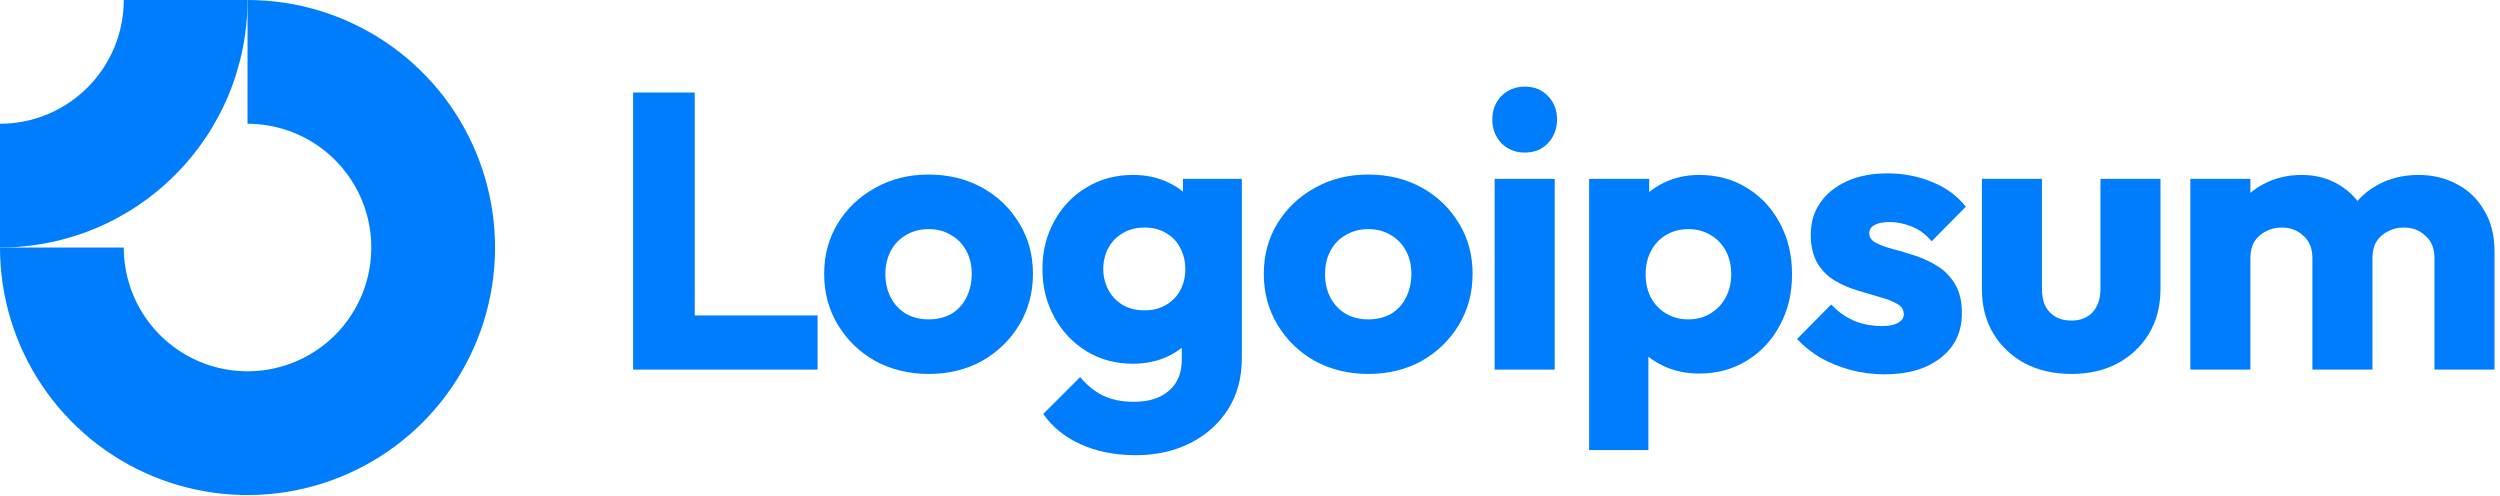
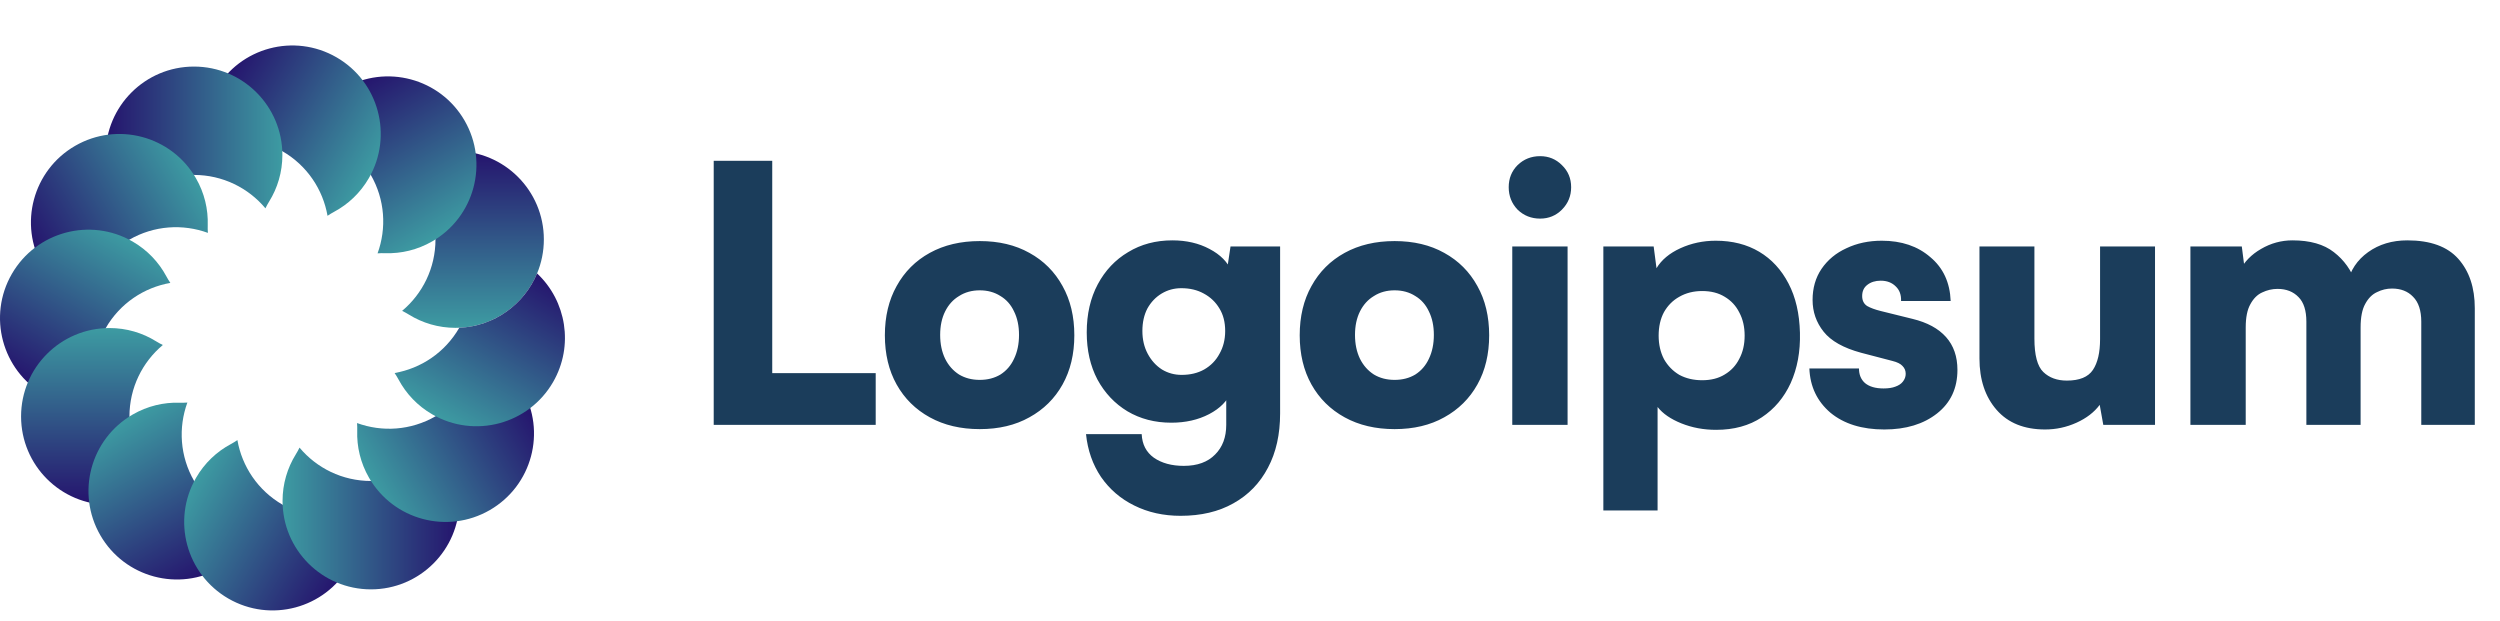
- <svg xmlns="http://www.w3.org/2000/svg" id="logo-87" width="202" height="40" viewBox="0 0 202 40" fill="none">
-   <path class="ccustom" fill-rule="evenodd" clip-rule="evenodd" d="M25.556 11.685C23.911 10.586 21.978 10 20 10V0C23.956 0 27.822 1.173 31.111 3.371C34.4 5.568 36.964 8.692 38.478 12.346C39.991 16.001 40.387 20.022 39.616 23.902C38.844 27.781 36.939 31.345 34.142 34.142C31.345 36.939 27.781 38.844 23.902 39.616C20.022 40.387 16.001 39.991 12.346 38.478C8.692 36.964 5.568 34.4 3.371 31.111C1.173 27.822 0 23.956 0 20H10C10 21.978 10.586 23.911 11.685 25.556C12.784 27.2 14.346 28.482 16.173 29.239C18 29.996 20.011 30.194 21.951 29.808C23.891 29.422 25.672 28.47 27.071 27.071C28.47 25.672 29.422 23.891 29.808 21.951C30.194 20.011 29.996 18 29.239 16.173C28.482 14.346 27.2 12.784 25.556 11.685Z" fill="#007DFC" />
-   <path class="ccustom" fill-rule="evenodd" clip-rule="evenodd" d="M10 1.47023e-06C10 1.313 9.741 2.614 9.239 3.827C8.736 5.04 8 6.142 7.071 7.071C6.142 8 5.04 8.736 3.827 9.239C2.614 9.741 1.313 10 6.15916e-06 10L5.72205e-06 20C2.626 20 5.227 19.483 7.654 18.478C10.08 17.473 12.285 15.999 14.142 14.142C15.999 12.285 17.473 10.08 18.478 7.654C19.483 5.227 20 2.626 20 -3.8147e-06L10 1.47023e-06Z" fill="#007DFC" />
-   <path class="ccustom" d="M125.619 14.453H120.767V29.865H125.619V14.453Z" fill="#007DFC" />
-   <path class="ccustom" d="M121.307 11.567C121.814 12.074 122.448 12.328 123.209 12.328C123.97 12.328 124.594 12.074 125.08 11.567C125.567 11.038 125.81 10.404 125.81 9.664C125.81 8.903 125.567 8.268 125.08 7.761C124.594 7.254 123.97 7 123.209 7C122.448 7 121.814 7.254 121.307 7.761C120.82 8.268 120.577 8.903 120.577 9.664C120.577 10.404 120.82 11.038 121.307 11.567Z" fill="#007DFC" />
-   <path class="ccustom" d="M51.156 29.865V7.476H56.135V25.488H66.061V29.865H51.156Z" fill="#007DFC" />
-   <path class="ccustom" fill-rule="evenodd" clip-rule="evenodd" d="M75.027 30.214C73.442 30.214 72.004 29.865 70.715 29.167C69.446 28.448 68.442 27.476 67.702 26.25C66.962 25.023 66.592 23.649 66.592 22.127C66.592 20.605 66.962 19.241 67.702 18.036C68.442 16.831 69.446 15.88 70.715 15.182C71.983 14.463 73.421 14.104 75.027 14.104C76.634 14.104 78.072 14.453 79.34 15.15C80.609 15.848 81.613 16.81 82.353 18.036C83.093 19.241 83.463 20.605 83.463 22.127C83.463 23.649 83.093 25.023 82.353 26.25C81.613 27.476 80.609 28.448 79.34 29.167C78.072 29.865 76.634 30.214 75.027 30.214ZM75.027 25.806C75.725 25.806 76.338 25.658 76.867 25.362C77.395 25.044 77.797 24.611 78.072 24.061C78.368 23.491 78.516 22.846 78.516 22.127C78.516 21.408 78.368 20.784 78.072 20.256C77.776 19.706 77.364 19.283 76.835 18.987C76.328 18.67 75.725 18.512 75.027 18.512C74.351 18.512 73.748 18.67 73.22 18.987C72.691 19.283 72.279 19.706 71.983 20.256C71.687 20.806 71.539 21.44 71.539 22.159C71.539 22.856 71.687 23.491 71.983 24.061C72.279 24.611 72.691 25.044 73.22 25.362C73.748 25.658 74.351 25.806 75.027 25.806Z" fill="#007DFC" />
-   <path class="ccustom" fill-rule="evenodd" clip-rule="evenodd" d="M87.306 35.89C88.595 36.482 90.086 36.778 91.777 36.778C93.426 36.778 94.896 36.45 96.185 35.795C97.475 35.14 98.49 34.231 99.23 33.068C99.969 31.905 100.34 30.531 100.34 28.945V14.453H95.583V15.488C95.229 15.19 94.827 14.94 94.378 14.738C93.553 14.336 92.612 14.135 91.555 14.135C90.139 14.135 88.881 14.474 87.781 15.15C86.682 15.806 85.815 16.715 85.181 17.877C84.547 19.019 84.23 20.309 84.23 21.746C84.23 23.163 84.547 24.453 85.181 25.615C85.815 26.778 86.682 27.698 87.781 28.374C88.881 29.051 90.139 29.389 91.555 29.389C92.591 29.389 93.532 29.188 94.378 28.787C94.787 28.592 95.157 28.363 95.487 28.099V29.072C95.487 30.15 95.139 30.985 94.441 31.577C93.764 32.169 92.824 32.465 91.619 32.465C90.646 32.465 89.811 32.296 89.113 31.958C88.437 31.62 87.824 31.123 87.274 30.467L84.293 33.448C85.033 34.505 86.037 35.319 87.306 35.89ZM94.219 24.632C93.733 24.928 93.151 25.076 92.475 25.076C91.798 25.076 91.206 24.928 90.699 24.632C90.213 24.336 89.832 23.934 89.557 23.427C89.282 22.899 89.145 22.338 89.145 21.746C89.145 21.112 89.282 20.541 89.557 20.034C89.832 19.526 90.223 19.125 90.731 18.829C91.238 18.533 91.819 18.385 92.475 18.385C93.151 18.385 93.733 18.533 94.219 18.829C94.726 19.125 95.107 19.526 95.361 20.034C95.635 20.541 95.773 21.112 95.773 21.746C95.773 22.381 95.635 22.951 95.361 23.459C95.107 23.945 94.726 24.336 94.219 24.632Z" fill="#007DFC" />
-   <path class="ccustom" fill-rule="evenodd" clip-rule="evenodd" d="M110.551 30.214C108.965 30.214 107.527 29.865 106.238 29.167C104.969 28.448 103.965 27.476 103.225 26.25C102.485 25.023 102.115 23.649 102.115 22.127C102.115 20.605 102.485 19.241 103.225 18.036C103.965 16.831 104.969 15.88 106.238 15.182C107.506 14.463 108.944 14.104 110.551 14.104C112.157 14.104 113.595 14.453 114.863 15.15C116.132 15.848 117.136 16.81 117.876 18.036C118.616 19.241 118.986 20.605 118.986 22.127C118.986 23.649 118.616 25.023 117.876 26.25C117.136 27.476 116.132 28.448 114.863 29.167C113.595 29.865 112.157 30.214 110.551 30.214ZM110.551 25.806C111.248 25.806 111.861 25.658 112.39 25.362C112.918 25.044 113.32 24.611 113.595 24.061C113.891 23.491 114.039 22.846 114.039 22.127C114.039 21.408 113.891 20.784 113.595 20.256C113.299 19.706 112.887 19.283 112.358 18.987C111.851 18.67 111.248 18.512 110.551 18.512C109.874 18.512 109.271 18.67 108.743 18.987C108.214 19.283 107.802 19.706 107.506 20.256C107.21 20.806 107.062 21.44 107.062 22.159C107.062 22.856 107.21 23.491 107.506 24.061C107.802 24.611 108.214 25.044 108.743 25.362C109.271 25.658 109.874 25.806 110.551 25.806Z" fill="#007DFC" />
-   <path class="ccustom" fill-rule="evenodd" clip-rule="evenodd" d="M137.281 30.182C136.246 30.182 135.294 29.981 134.427 29.579C133.971 29.368 133.559 29.116 133.191 28.822V36.366H128.402V14.453H133.254V15.516C133.606 15.228 133.997 14.979 134.427 14.77C135.294 14.347 136.246 14.135 137.281 14.135C138.74 14.135 140.03 14.484 141.15 15.182C142.292 15.88 143.18 16.831 143.814 18.036C144.47 19.241 144.797 20.615 144.797 22.159C144.797 23.702 144.47 25.076 143.814 26.281C143.18 27.486 142.292 28.438 141.15 29.135C140.03 29.833 138.74 30.182 137.281 30.182ZM136.394 25.806C137.091 25.806 137.694 25.647 138.201 25.33C138.73 25.013 139.142 24.579 139.438 24.03C139.734 23.48 139.882 22.856 139.882 22.159C139.882 21.44 139.734 20.806 139.438 20.256C139.142 19.706 138.73 19.283 138.201 18.987C137.694 18.67 137.102 18.512 136.425 18.512C135.749 18.512 135.146 18.67 134.618 18.987C134.11 19.283 133.709 19.706 133.413 20.256C133.117 20.806 132.969 21.44 132.969 22.159C132.969 22.856 133.106 23.48 133.381 24.03C133.677 24.579 134.089 25.013 134.618 25.33C135.146 25.647 135.738 25.806 136.394 25.806Z" fill="#007DFC" />
-   <path class="ccustom" d="M149.546 29.896C150.434 30.129 151.332 30.245 152.241 30.245C154.165 30.245 155.687 29.801 156.808 28.913C157.949 28.026 158.52 26.831 158.52 25.33C158.52 24.357 158.341 23.575 157.981 22.983C157.622 22.37 157.157 21.884 156.586 21.524C156.015 21.165 155.412 20.88 154.778 20.668C154.144 20.457 153.541 20.277 152.971 20.129C152.4 19.981 151.935 19.812 151.575 19.622C151.216 19.431 151.036 19.178 151.036 18.86C151.036 18.564 151.174 18.343 151.448 18.195C151.723 18.025 152.135 17.941 152.685 17.941C153.256 17.941 153.837 18.057 154.429 18.29C155.042 18.522 155.592 18.924 156.078 19.495L158.837 16.704C158.14 15.816 157.231 15.15 156.11 14.706C155.011 14.241 153.806 14.008 152.495 14.008C151.248 14.008 150.159 14.22 149.229 14.643C148.298 15.066 147.579 15.647 147.072 16.387C146.565 17.106 146.311 17.962 146.311 18.956C146.311 19.886 146.491 20.658 146.85 21.271C147.209 21.863 147.675 22.328 148.245 22.666C148.816 23.004 149.419 23.269 150.053 23.459C150.687 23.649 151.29 23.829 151.861 23.998C152.431 24.146 152.897 24.326 153.256 24.537C153.637 24.727 153.827 25.013 153.827 25.393C153.827 25.689 153.668 25.922 153.351 26.091C153.055 26.26 152.622 26.345 152.051 26.345C151.226 26.345 150.465 26.197 149.768 25.901C149.07 25.584 148.467 25.15 147.96 24.601L145.201 27.391C145.73 27.962 146.364 28.47 147.104 28.913C147.865 29.336 148.679 29.664 149.546 29.896Z" fill="#007DFC" />
-   <path class="ccustom" d="M167.368 30.214C165.952 30.214 164.694 29.928 163.595 29.357C162.516 28.765 161.671 27.962 161.058 26.947C160.444 25.911 160.138 24.727 160.138 23.395V14.453H164.99V23.332C164.99 23.86 165.074 24.315 165.244 24.696C165.434 25.076 165.709 25.372 166.068 25.584C166.428 25.795 166.861 25.901 167.368 25.901C168.087 25.901 168.658 25.679 169.081 25.235C169.504 24.77 169.715 24.135 169.715 23.332V14.453H174.567V23.364C174.567 24.717 174.261 25.911 173.647 26.947C173.034 27.962 172.189 28.765 171.11 29.357C170.032 29.928 168.785 30.214 167.368 30.214Z" fill="#007DFC" />
-   <path class="ccustom" d="M181.831 14.453H176.979V29.865H181.831V20.858C181.831 20.33 181.937 19.886 182.148 19.526C182.381 19.167 182.688 18.892 183.068 18.702C183.449 18.491 183.882 18.385 184.368 18.385C185.066 18.385 185.647 18.607 186.112 19.051C186.599 19.474 186.842 20.076 186.842 20.858V29.865H191.694V20.858C191.694 20.33 191.8 19.886 192.011 19.526C192.244 19.167 192.55 18.892 192.931 18.702C193.311 18.491 193.745 18.385 194.231 18.385C194.929 18.385 195.51 18.607 195.975 19.051C196.461 19.474 196.704 20.076 196.704 20.858V29.865H201.557V20.319C201.557 19.03 201.282 17.93 200.732 17.021C200.203 16.091 199.474 15.383 198.544 14.896C197.635 14.389 196.588 14.135 195.404 14.135C194.199 14.135 193.11 14.4 192.138 14.928C191.506 15.265 190.954 15.7 190.481 16.232C190.04 15.675 189.504 15.219 188.871 14.865C188.026 14.379 187.064 14.135 185.986 14.135C184.844 14.135 183.819 14.379 182.91 14.865C182.514 15.067 182.155 15.309 181.831 15.592V14.453Z" fill="#007DFC" />
+ <svg xmlns="http://www.w3.org/2000/svg" id="logo-48" class="gradient" width="153" height="38" viewBox="0 0 153 38" fill="none">
+   <path d="M24.609 19.025C25.858 17.98 26.652 16.409 26.652 14.653C26.652 12.897 25.858 11.327 24.609 10.281C24.752 10.212 24.89 10.137 25.021 10.055C25.849 9.54 26.827 9.243 27.874 9.243C30.862 9.243 33.284 11.665 33.284 14.653C33.284 17.641 30.862 20.064 27.874 20.064C26.827 20.064 25.849 19.766 25.021 19.251C24.89 19.17 24.752 19.095 24.609 19.025Z" fill="url(#logo480_linear_1501_1254)" />
+   <path d="M23.107 15.505C23.665 13.975 23.567 12.218 22.689 10.697C21.811 9.177 20.338 8.214 18.734 7.932C18.824 7.801 18.905 7.667 18.978 7.531C19.438 6.671 20.136 5.924 21.043 5.401C23.63 3.907 26.939 4.793 28.433 7.381C29.927 9.969 29.041 13.278 26.453 14.772C25.546 15.295 24.551 15.527 23.576 15.495C23.422 15.49 23.265 15.493 23.107 15.505Z" fill="url(#logo481_linear_1501_1254)" />
+   <path d="M20.045 13.207C19.764 11.603 18.8 10.13 17.28 9.253C15.759 8.375 14.002 8.277 12.472 8.835C12.484 8.677 12.487 8.52 12.482 8.366C12.45 7.391 12.682 6.396 13.205 5.489C14.699 2.901 18.008 2.015 20.596 3.509C23.184 5.003 24.07 8.312 22.576 10.899C22.053 11.806 21.306 12.504 20.446 12.964C20.31 13.037 20.176 13.118 20.045 13.207Z" fill="url(#logo482_linear_1501_1254)" />
+   <path d="M16.244 12.749C15.199 11.5 13.628 10.706 11.872 10.706C10.116 10.706 8.546 11.5 7.5 12.749C7.431 12.606 7.356 12.468 7.274 12.337C6.759 11.509 6.462 10.531 6.462 9.484C6.462 6.496 8.884 4.074 11.872 4.074C14.86 4.074 17.282 6.496 17.282 9.484C17.282 10.531 16.985 11.509 16.47 12.337C16.389 12.468 16.313 12.606 16.244 12.749Z" fill="url(#logo483_linear_1501_1254)" />
+   <path d="M12.723 14.252C11.193 13.693 9.436 13.791 7.915 14.669C6.395 15.547 5.432 17.02 5.15 18.624C5.019 18.534 4.885 18.453 4.749 18.38C3.889 17.92 3.142 17.222 2.619 16.316C1.125 13.728 2.011 10.419 4.599 8.925C7.187 7.431 10.496 8.317 11.99 10.905C12.514 11.812 12.745 12.807 12.713 13.782C12.708 13.936 12.711 14.093 12.723 14.252Z" fill="url(#logo484_linear_1501_1254)" />
+   <path d="M10.425 17.314C8.821 17.595 7.348 18.558 6.47 20.079C5.592 21.599 5.494 23.356 6.053 24.886C5.894 24.875 5.737 24.871 5.583 24.876C4.608 24.908 3.613 24.677 2.706 24.153C0.118 22.659 -0.768 19.35 0.726 16.762C2.22 14.175 5.529 13.288 8.117 14.782C9.023 15.306 9.721 16.052 10.181 16.912C10.254 17.048 10.335 17.182 10.425 17.314Z" fill="url(#logo485_linear_1501_1254)" />
+   <path d="M9.965 21.114C8.716 22.16 7.922 23.73 7.922 25.486C7.922 27.242 8.716 28.813 9.965 29.858C9.822 29.928 9.684 30.003 9.553 30.084C8.725 30.599 7.747 30.897 6.7 30.897C3.712 30.897 1.29 28.474 1.29 25.486C1.29 22.498 3.712 20.076 6.7 20.076C7.747 20.076 8.725 20.373 9.553 20.888C9.684 20.97 9.822 21.045 9.965 21.114Z" fill="url(#logo486_linear_1501_1254)" />
+   <path d="M11.467 24.636C10.909 26.165 11.006 27.922 11.884 29.443C12.762 30.964 14.235 31.927 15.839 32.208C15.75 32.34 15.668 32.474 15.596 32.61C15.136 33.47 14.438 34.216 13.531 34.74C10.944 36.234 7.635 35.347 6.141 32.76C4.646 30.172 5.533 26.863 8.121 25.369C9.028 24.845 10.023 24.614 10.998 24.646C11.152 24.651 11.309 24.647 11.467 24.636Z" fill="url(#logo487_linear_1501_1254)" />
+   <path d="M14.529 26.934C14.81 28.538 15.774 30.011 17.294 30.889C18.815 31.767 20.572 31.864 22.102 31.306C22.09 31.465 22.087 31.621 22.092 31.776C22.124 32.751 21.892 33.746 21.369 34.653C19.875 37.24 16.566 38.127 13.978 36.633C11.39 35.139 10.504 31.83 11.998 29.242C12.521 28.335 13.268 27.637 14.128 27.178C14.264 27.105 14.398 27.023 14.529 26.934Z" fill="url(#logo488_linear_1501_1254)" />
+   <path d="M18.33 27.394C19.376 28.642 20.946 29.436 22.702 29.436C24.458 29.436 26.029 28.642 27.074 27.394C27.143 27.537 27.219 27.674 27.3 27.805C27.815 28.634 28.113 29.611 28.113 30.658C28.113 33.646 25.69 36.069 22.702 36.069C19.714 36.069 17.292 33.646 17.292 30.658C17.292 29.611 17.589 28.634 18.104 27.805C18.186 27.674 18.261 27.537 18.33 27.394Z" fill="url(#logo489_linear_1501_1254)" />
+   <path d="M21.851 25.891C23.381 26.45 25.138 26.352 26.659 25.474C28.18 24.596 29.143 23.123 29.424 21.519C29.555 21.608 29.689 21.69 29.826 21.763C30.686 22.223 31.432 22.921 31.956 23.827C33.45 26.415 32.563 29.724 29.975 31.218C27.387 32.712 24.079 31.826 22.584 29.238C22.061 28.331 21.83 27.336 21.862 26.361C21.867 26.207 21.863 26.05 21.851 25.891Z" fill="url(#logo4810_linear_1501_1254)" />
+   <path d="M28.108 20.059C28.107 20.061 28.106 20.062 28.105 20.064C27.227 21.585 25.754 22.548 24.15 22.829C24.239 22.961 24.321 23.095 24.393 23.231C24.853 24.091 25.551 24.837 26.458 25.361C29.046 26.855 32.355 25.968 33.849 23.381C35.13 21.162 34.661 18.413 32.87 16.733C32.084 18.62 30.258 19.967 28.108 20.059Z" fill="url(#logo4811_linear_1501_1254)" />
+   <path d="M47.261 9.841V26H43.679V9.841H47.261ZM44.247 26L44.312 22.834H53.593V26H44.247ZM54.154 20.519C54.154 19.369 54.394 18.364 54.874 17.506C55.355 16.632 56.031 15.955 56.905 15.475C57.778 14.994 58.797 14.754 59.962 14.754C61.127 14.754 62.138 14.994 62.997 15.475C63.871 15.955 64.548 16.632 65.028 17.506C65.508 18.364 65.749 19.369 65.749 20.519C65.749 21.669 65.508 22.674 65.028 23.532C64.548 24.391 63.871 25.061 62.997 25.541C62.138 26.022 61.127 26.262 59.962 26.262C58.797 26.262 57.778 26.022 56.905 25.541C56.031 25.061 55.355 24.391 54.874 23.532C54.394 22.674 54.154 21.669 54.154 20.519ZM57.538 20.497C57.538 21.05 57.64 21.538 57.844 21.96C58.048 22.368 58.331 22.688 58.695 22.921C59.059 23.139 59.482 23.249 59.962 23.249C60.442 23.249 60.864 23.139 61.228 22.921C61.592 22.688 61.869 22.368 62.058 21.96C62.262 21.538 62.364 21.05 62.364 20.497C62.364 19.944 62.262 19.464 62.058 19.056C61.869 18.648 61.592 18.335 61.228 18.117C60.864 17.884 60.442 17.768 59.962 17.768C59.482 17.768 59.059 17.884 58.695 18.117C58.331 18.335 58.048 18.648 57.844 19.056C57.64 19.464 57.538 19.944 57.538 20.497ZM66.508 20.344C66.508 19.223 66.734 18.241 67.185 17.396C67.636 16.552 68.255 15.897 69.041 15.431C69.827 14.951 70.73 14.71 71.749 14.71C72.608 14.71 73.365 14.885 74.02 15.235C74.689 15.584 75.141 16.043 75.374 16.61L75.046 16.829L75.308 15.082H78.343V25.301C78.343 26.582 78.096 27.689 77.601 28.62C77.106 29.567 76.4 30.294 75.483 30.804C74.58 31.314 73.503 31.568 72.251 31.568C71.203 31.568 70.257 31.357 69.412 30.935C68.582 30.527 67.906 29.945 67.381 29.188C66.872 28.431 66.566 27.558 66.464 26.568H69.871C69.9 27.194 70.147 27.674 70.613 28.009C71.094 28.344 71.705 28.511 72.448 28.511C73.277 28.511 73.918 28.278 74.369 27.812C74.82 27.361 75.046 26.757 75.046 26V23.685L75.352 23.969C75.119 24.537 74.668 24.995 73.998 25.345C73.328 25.694 72.557 25.869 71.683 25.869C70.679 25.869 69.783 25.636 68.997 25.17C68.226 24.704 67.614 24.057 67.163 23.227C66.726 22.397 66.508 21.436 66.508 20.344ZM69.914 20.257C69.914 20.781 70.024 21.247 70.242 21.654C70.46 22.062 70.751 22.382 71.115 22.615C71.479 22.834 71.88 22.943 72.317 22.943C72.841 22.943 73.299 22.834 73.692 22.615C74.1 22.382 74.413 22.062 74.631 21.654C74.864 21.247 74.981 20.781 74.981 20.257C74.981 19.718 74.864 19.26 74.631 18.881C74.398 18.488 74.078 18.183 73.67 17.964C73.277 17.746 72.819 17.637 72.295 17.637C71.858 17.637 71.458 17.746 71.094 17.964C70.73 18.183 70.439 18.488 70.22 18.881C70.016 19.274 69.914 19.733 69.914 20.257ZM79.542 20.519C79.542 19.369 79.782 18.364 80.262 17.506C80.743 16.632 81.42 15.955 82.293 15.475C83.167 14.994 84.186 14.754 85.35 14.754C86.515 14.754 87.527 14.994 88.386 15.475C89.259 15.955 89.936 16.632 90.416 17.506C90.897 18.364 91.137 19.369 91.137 20.519C91.137 21.669 90.897 22.674 90.416 23.532C89.936 24.391 89.259 25.061 88.386 25.541C87.527 26.022 86.515 26.262 85.35 26.262C84.186 26.262 83.167 26.022 82.293 25.541C81.42 25.061 80.743 24.391 80.262 23.532C79.782 22.674 79.542 21.669 79.542 20.519ZM82.926 20.497C82.926 21.05 83.028 21.538 83.232 21.96C83.436 22.368 83.72 22.688 84.084 22.921C84.448 23.139 84.87 23.249 85.35 23.249C85.831 23.249 86.253 23.139 86.617 22.921C86.981 22.688 87.257 22.368 87.447 21.96C87.65 21.538 87.752 21.05 87.752 20.497C87.752 19.944 87.65 19.464 87.447 19.056C87.257 18.648 86.981 18.335 86.617 18.117C86.253 17.884 85.831 17.768 85.35 17.768C84.87 17.768 84.448 17.884 84.084 18.117C83.72 18.335 83.436 18.648 83.232 19.056C83.028 19.464 82.926 19.944 82.926 20.497ZM92.551 26V15.082H95.936V26H92.551ZM94.255 13.379C93.716 13.379 93.257 13.197 92.879 12.833C92.515 12.454 92.333 11.995 92.333 11.457C92.333 10.918 92.515 10.467 92.879 10.103C93.257 9.739 93.716 9.557 94.255 9.557C94.779 9.557 95.223 9.739 95.587 10.103C95.965 10.467 96.154 10.918 96.154 11.457C96.154 11.995 95.965 12.454 95.587 12.833C95.223 13.197 94.779 13.379 94.255 13.379ZM98.125 31.241V15.082H101.204L101.378 16.414C101.684 15.904 102.172 15.497 102.841 15.191C103.511 14.885 104.232 14.732 105.003 14.732C106.022 14.732 106.91 14.958 107.667 15.409C108.424 15.861 109.021 16.508 109.458 17.353C109.894 18.183 110.127 19.187 110.157 20.366C110.186 21.516 109.996 22.543 109.589 23.445C109.181 24.333 108.592 25.032 107.82 25.541C107.048 26.051 106.117 26.306 105.025 26.306C104.268 26.306 103.562 26.175 102.907 25.913C102.252 25.651 101.764 25.316 101.444 24.908V31.241H98.125ZM101.509 20.541C101.509 21.079 101.618 21.56 101.837 21.982C102.07 22.39 102.383 22.71 102.776 22.943C103.183 23.161 103.649 23.27 104.173 23.27C104.712 23.27 105.171 23.154 105.549 22.921C105.942 22.688 106.241 22.368 106.444 21.96C106.663 21.553 106.772 21.079 106.772 20.541C106.772 20.002 106.663 19.529 106.444 19.122C106.241 18.714 105.942 18.394 105.549 18.161C105.171 17.928 104.712 17.811 104.173 17.811C103.649 17.811 103.183 17.928 102.776 18.161C102.383 18.379 102.07 18.692 101.837 19.1C101.618 19.507 101.509 19.988 101.509 20.541ZM110.733 22.55H113.769C113.769 22.928 113.892 23.227 114.14 23.445C114.402 23.663 114.78 23.773 115.275 23.773C115.566 23.773 115.807 23.736 115.996 23.663C116.2 23.591 116.353 23.489 116.454 23.358C116.571 23.212 116.629 23.052 116.629 22.877C116.629 22.688 116.564 22.528 116.433 22.397C116.316 22.266 116.112 22.164 115.821 22.091L113.9 21.589C112.822 21.298 112.058 20.868 111.607 20.301C111.155 19.733 110.93 19.085 110.93 18.357C110.93 17.629 111.112 16.996 111.476 16.457C111.854 15.904 112.364 15.482 113.004 15.191C113.645 14.885 114.365 14.732 115.166 14.732C116.374 14.732 117.364 15.067 118.136 15.737C118.922 16.392 119.337 17.287 119.381 18.423H116.345C116.36 18.044 116.251 17.746 116.018 17.527C115.785 17.294 115.479 17.178 115.101 17.178C114.766 17.178 114.489 17.265 114.271 17.44C114.067 17.6 113.965 17.826 113.965 18.117C113.965 18.394 114.067 18.597 114.271 18.729C114.475 18.845 114.751 18.947 115.101 19.034L117.044 19.515C117.947 19.733 118.631 20.104 119.097 20.628C119.563 21.152 119.795 21.822 119.795 22.637C119.795 23.758 119.381 24.646 118.551 25.301C117.721 25.956 116.644 26.284 115.319 26.284C113.951 26.284 112.851 25.942 112.022 25.258C111.206 24.559 110.777 23.656 110.733 22.55ZM125.161 26.284C123.88 26.284 122.89 25.884 122.191 25.083C121.493 24.282 121.143 23.234 121.143 21.938V15.082H124.506V20.716C124.506 21.735 124.688 22.419 125.052 22.768C125.416 23.118 125.896 23.292 126.493 23.292C127.265 23.292 127.796 23.074 128.087 22.637C128.378 22.201 128.524 21.575 128.524 20.759V15.082H131.887V26H128.721L128.502 24.777C128.167 25.228 127.694 25.592 127.083 25.869C126.471 26.146 125.831 26.284 125.161 26.284ZM137.438 26H134.053V15.082H137.198L137.438 16.96L137.067 16.567C137.358 16.013 137.795 15.569 138.377 15.235C138.974 14.885 139.614 14.71 140.299 14.71C141.376 14.71 142.22 14.951 142.832 15.431C143.458 15.912 143.909 16.545 144.185 17.331H143.661C143.836 16.545 144.258 15.912 144.928 15.431C145.598 14.951 146.398 14.71 147.33 14.71C148.742 14.71 149.783 15.089 150.453 15.846C151.122 16.603 151.457 17.608 151.457 18.86V26H148.182V19.689C148.182 19.005 148.014 18.495 147.679 18.161C147.359 17.826 146.93 17.659 146.391 17.659C146.071 17.659 145.765 17.731 145.474 17.877C145.183 18.008 144.942 18.248 144.753 18.597C144.564 18.932 144.469 19.413 144.469 20.039V26H141.15V19.689C141.15 19.005 140.99 18.503 140.67 18.183C140.349 17.848 139.92 17.68 139.381 17.68C139.061 17.68 138.748 17.753 138.442 17.899C138.151 18.03 137.911 18.27 137.722 18.619C137.533 18.954 137.438 19.427 137.438 20.039V26Z" class="cneutral" fill="#1B3D5B" />
+   <defs>
+     <linearGradient id="logo480_linear_1501_1254" x1="25.287" y1="9.243" x2="25.287" y2="20.064" gradientUnits="userSpaceOnUse">
+       <stop class="ccustom" stop-color="#25136D" />
+       <stop offset="1" class="ccompli1" stop-color="#3D9BA2" />
+     </linearGradient>
+     <linearGradient id="logo481_linear_1501_1254" x1="18.802" y1="6.694" x2="24.212" y2="16.066" gradientUnits="userSpaceOnUse">
+       <stop class="ccustom" stop-color="#25136D" />
+       <stop offset="1" class="ccompli1" stop-color="#3D9BA2" />
+     </linearGradient>
+     <linearGradient id="logo482_linear_1501_1254" x1="11.912" y1="7.73" x2="21.283" y2="13.14" gradientUnits="userSpaceOnUse">
+       <stop class="ccustom" stop-color="#25136D" />
+       <stop offset="1" class="ccompli1" stop-color="#3D9BA2" />
+     </linearGradient>
+     <linearGradient id="logo483_linear_1501_1254" x1="6.462" y1="12.071" x2="17.282" y2="12.071" gradientUnits="userSpaceOnUse">
+       <stop class="ccustom" stop-color="#25136D" />
+       <stop offset="1" class="ccompli1" stop-color="#3D9BA2" />
+     </linearGradient>
+     <linearGradient id="logo484_linear_1501_1254" x1="3.913" y1="18.556" x2="13.284" y2="13.146" gradientUnits="userSpaceOnUse">
+       <stop class="ccustom" stop-color="#25136D" />
+       <stop offset="1" class="ccompli1" stop-color="#3D9BA2" />
+     </linearGradient>
+     <linearGradient id="logo485_linear_1501_1254" x1="4.947" y1="25.447" x2="10.357" y2="16.076" gradientUnits="userSpaceOnUse">
+       <stop class="ccustom" stop-color="#25136D" />
+       <stop offset="1" class="ccompli1" stop-color="#3D9BA2" />
+     </linearGradient>
+     <linearGradient id="logo486_linear_1501_1254" x1="9.288" y1="30.897" x2="9.288" y2="20.076" gradientUnits="userSpaceOnUse">
+       <stop class="ccustom" stop-color="#25136D" />
+       <stop offset="1" class="ccompli1" stop-color="#3D9BA2" />
+     </linearGradient>
+     <linearGradient id="logo487_linear_1501_1254" x1="15.772" y1="33.446" x2="10.361" y2="24.075" gradientUnits="userSpaceOnUse">
+       <stop class="ccustom" stop-color="#25136D" />
+       <stop offset="1" class="ccompli1" stop-color="#3D9BA2" />
+     </linearGradient>
+     <linearGradient id="logo488_linear_1501_1254" x1="22.663" y1="32.412" x2="13.291" y2="27.001" gradientUnits="userSpaceOnUse">
+       <stop class="ccustom" stop-color="#25136D" />
+       <stop offset="1" class="ccompli1" stop-color="#3D9BA2" />
+     </linearGradient>
+     <linearGradient id="logo489_linear_1501_1254" x1="28.113" y1="28.071" x2="17.292" y2="28.071" gradientUnits="userSpaceOnUse">
+       <stop class="ccustom" stop-color="#25136D" />
+       <stop offset="1" class="ccompli1" stop-color="#3D9BA2" />
+     </linearGradient>
+     <linearGradient id="logo4810_linear_1501_1254" x1="30.662" y1="21.587" x2="21.291" y2="26.997" gradientUnits="userSpaceOnUse">
+       <stop class="ccustom" stop-color="#25136D" />
+       <stop offset="1" class="ccompli1" stop-color="#3D9BA2" />
+     </linearGradient>
+     <linearGradient id="logo4811_linear_1501_1254" x1="29.628" y1="14.696" x2="24.217" y2="24.067" gradientUnits="userSpaceOnUse">
+       <stop class="ccustom" stop-color="#25136D" />
+       <stop offset="1" class="ccompli1" stop-color="#3D9BA2" />
+     </linearGradient>
+   </defs>
</svg>
